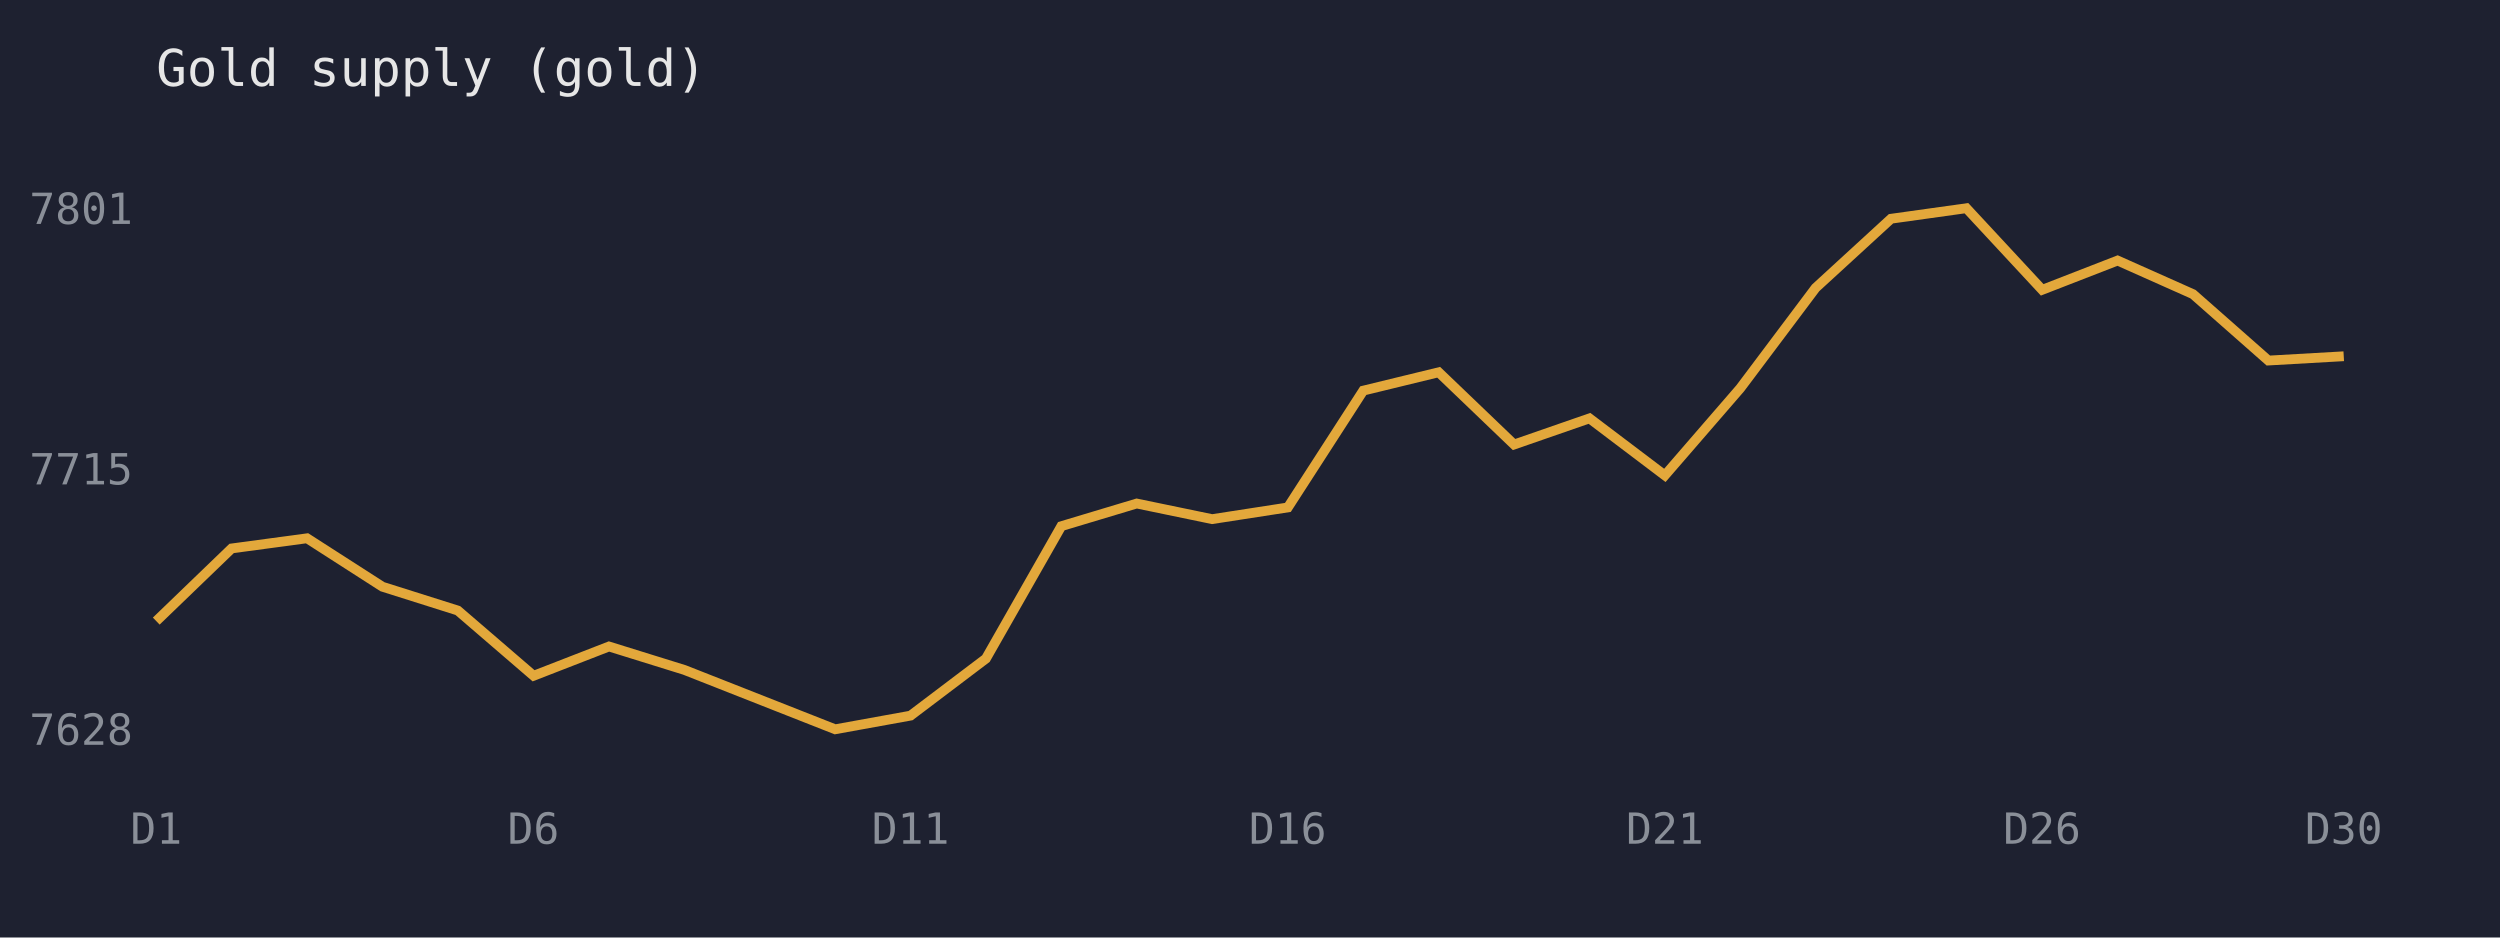
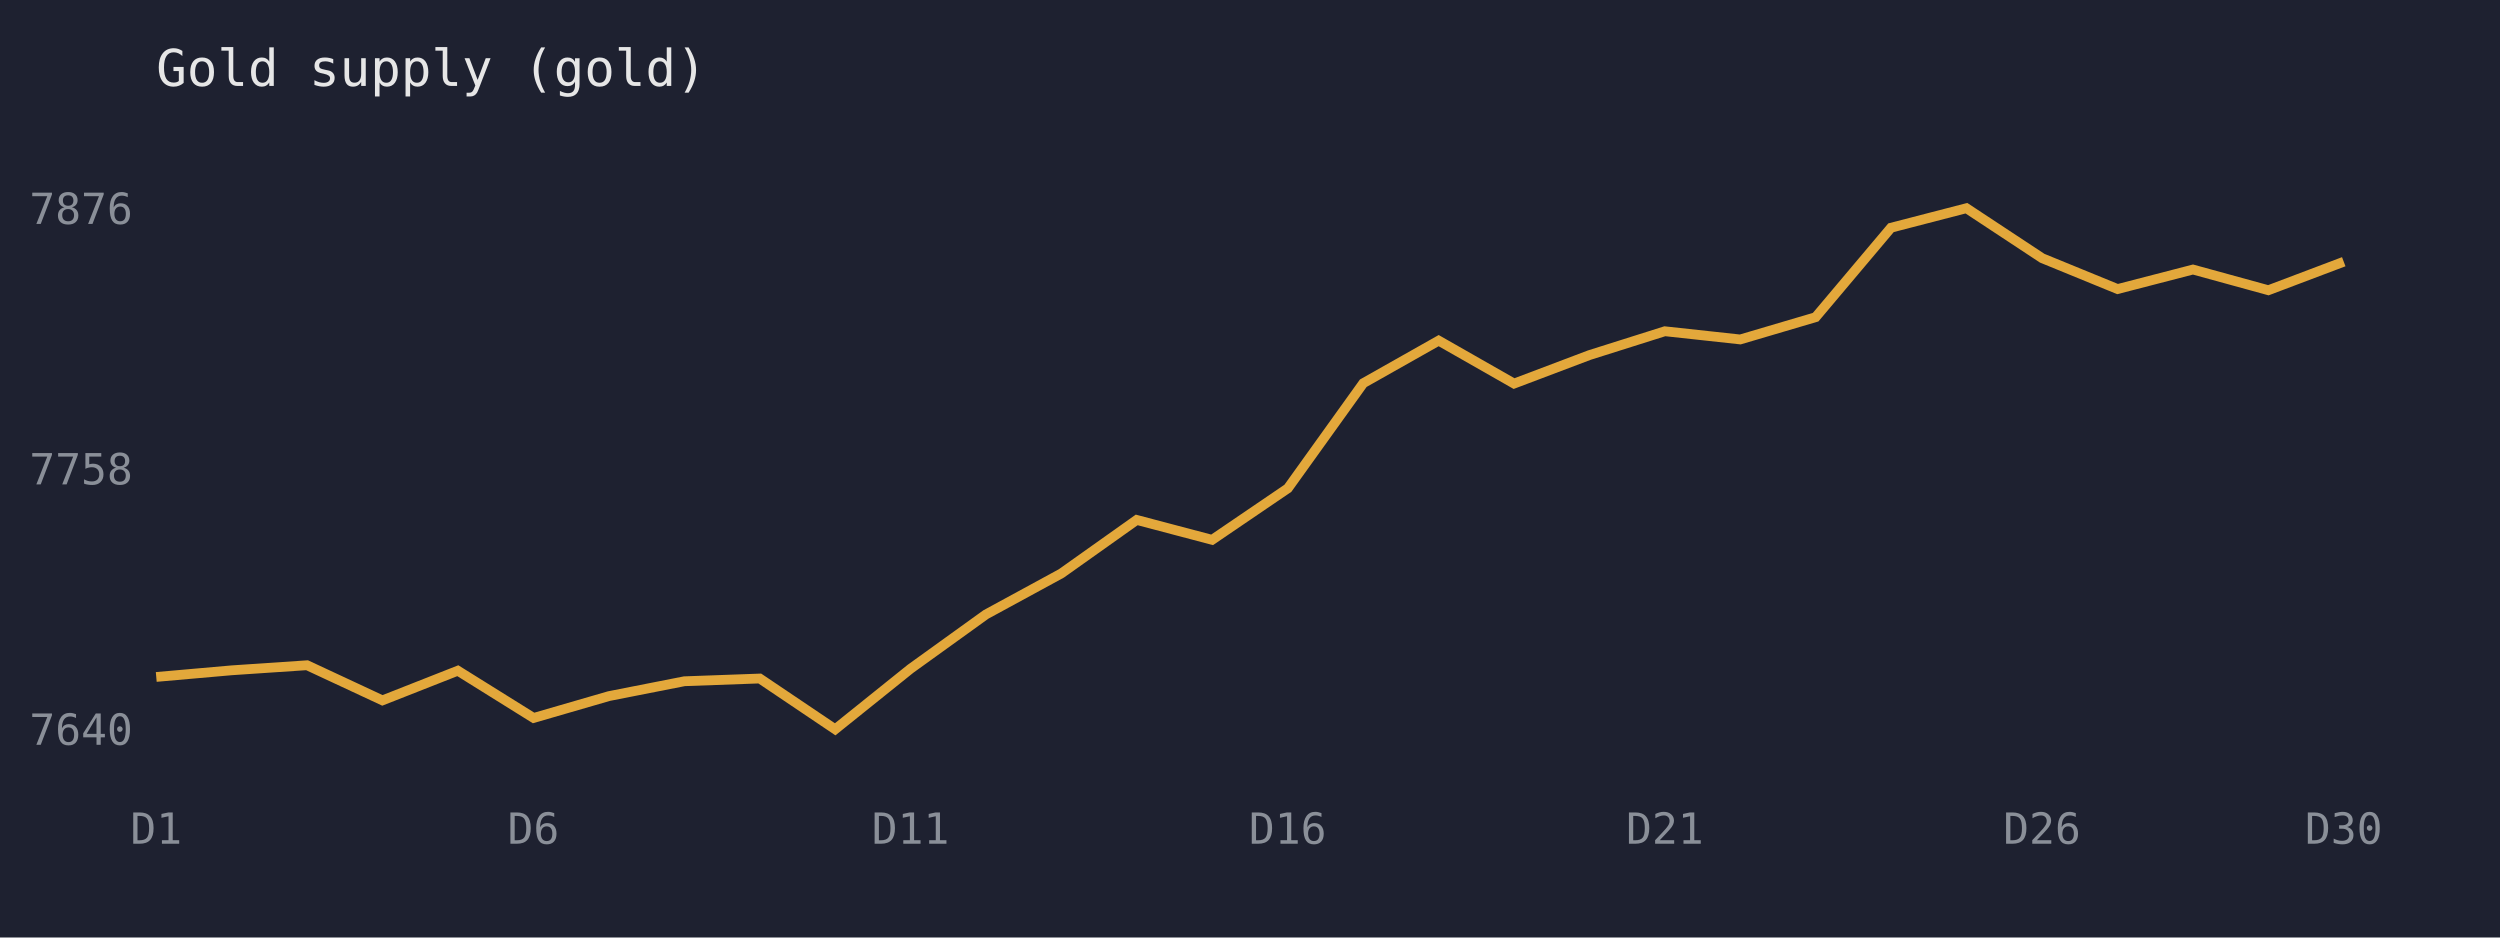
<svg xmlns="http://www.w3.org/2000/svg" viewBox="0 0 640 240" font-family="ui-monospace, monospace">
  <rect width="640" height="240" fill="#1e2130" />
  <text x="40" y="22" font-size="13" fill="#e6e6e6">Gold supply (gold)</text>
-   <text x="34" y="190.667" text-anchor="end" font-size="11" fill="#8a8f98">7628</text>
-   <text x="34" y="124" text-anchor="end" font-size="11" fill="#8a8f98">7715</text>
-   <text x="34" y="57.333" text-anchor="end" font-size="11" fill="#8a8f98">7801</text>
+   <text x="34" y="190.667" text-anchor="end" font-size="11" fill="#8a8f98">7640</text>
+   <text x="34" y="124" text-anchor="end" font-size="11" fill="#8a8f98">7758</text>
+   <text x="34" y="57.333" text-anchor="end" font-size="11" fill="#8a8f98">7876</text>
  <text x="40" y="216" text-anchor="middle" font-size="11" fill="#8a8f98">D1</text>
  <text x="136.552" y="216" text-anchor="middle" font-size="11" fill="#8a8f98">D6</text>
  <text x="233.103" y="216" text-anchor="middle" font-size="11" fill="#8a8f98">D11</text>
  <text x="329.655" y="216" text-anchor="middle" font-size="11" fill="#8a8f98">D16</text>
  <text x="426.207" y="216" text-anchor="middle" font-size="11" fill="#8a8f98">D21</text>
  <text x="522.759" y="216" text-anchor="middle" font-size="11" fill="#8a8f98">D26</text>
  <text x="600" y="216" text-anchor="middle" font-size="11" fill="#8a8f98">D30</text>
-   <polyline fill="none" stroke="#e3a83b" stroke-width="2.5" points="40.0,159.0 59.3,140.4 78.6,137.8 97.9,150.2 117.2,156.3 136.6,173.0 155.9,165.5 175.2,171.5 194.5,179.1 213.8,186.7 233.1,183.2 252.4,168.6 271.7,134.7 291.0,128.9 310.3,132.9 329.7,129.9 349.0,100.0 368.3,95.3 387.6,113.8 406.9,107.1 426.2,121.7 445.5,99.4 464.8,73.7 484.1,56.0 503.4,53.3 522.8,74.2 542.1,66.7 561.4,75.3 580.7,92.3 600.0,91.2" />
+   <polyline fill="none" stroke="#e3a83b" stroke-width="2.5" points="40.0,173.3 59.3,171.6 78.6,170.3 97.9,179.3 117.2,171.7 136.6,183.8 155.9,178.2 175.2,174.4 194.5,173.7 213.8,186.7 233.1,171.2 252.4,157.3 271.7,146.8 291.0,133.1 310.3,138.2 329.7,125.0 349.0,98.1 368.3,87.2 387.6,98.2 406.9,90.9 426.2,84.8 445.5,86.9 464.8,81.2 484.1,58.3 503.4,53.3 522.8,66.1 542.1,74.0 561.4,69.0 580.7,74.3 600.0,67.0" />
</svg>
